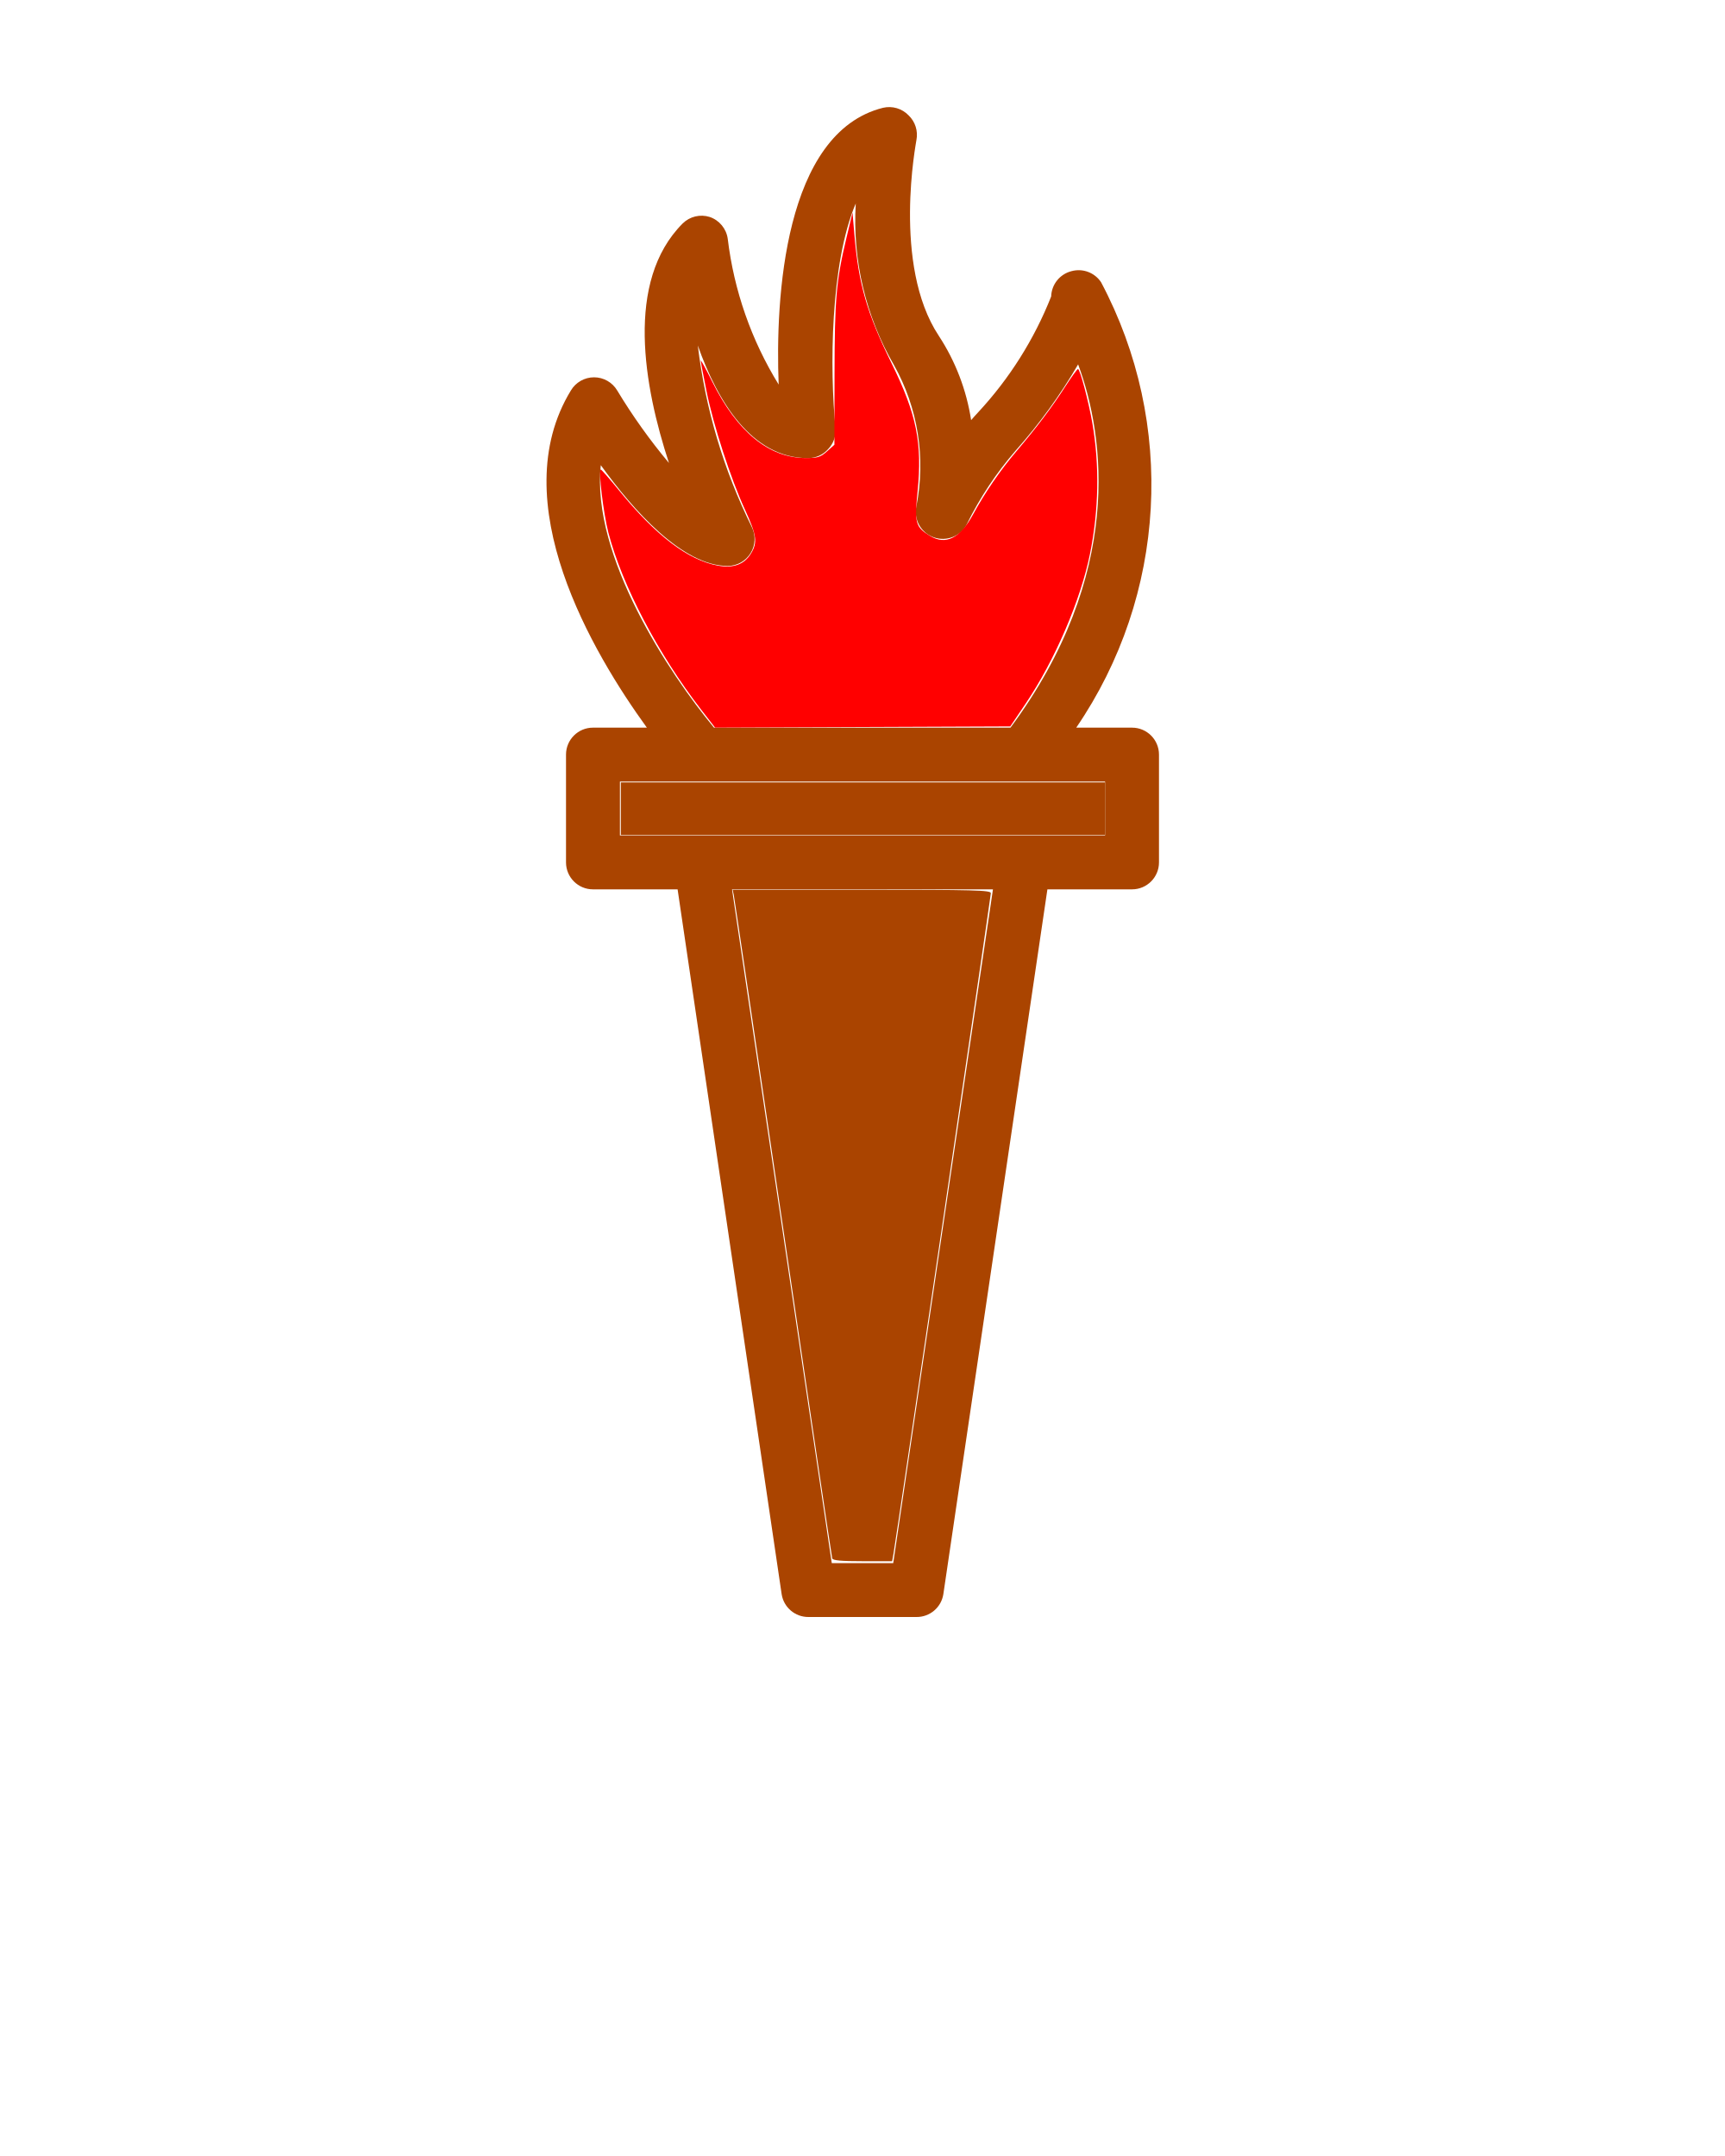
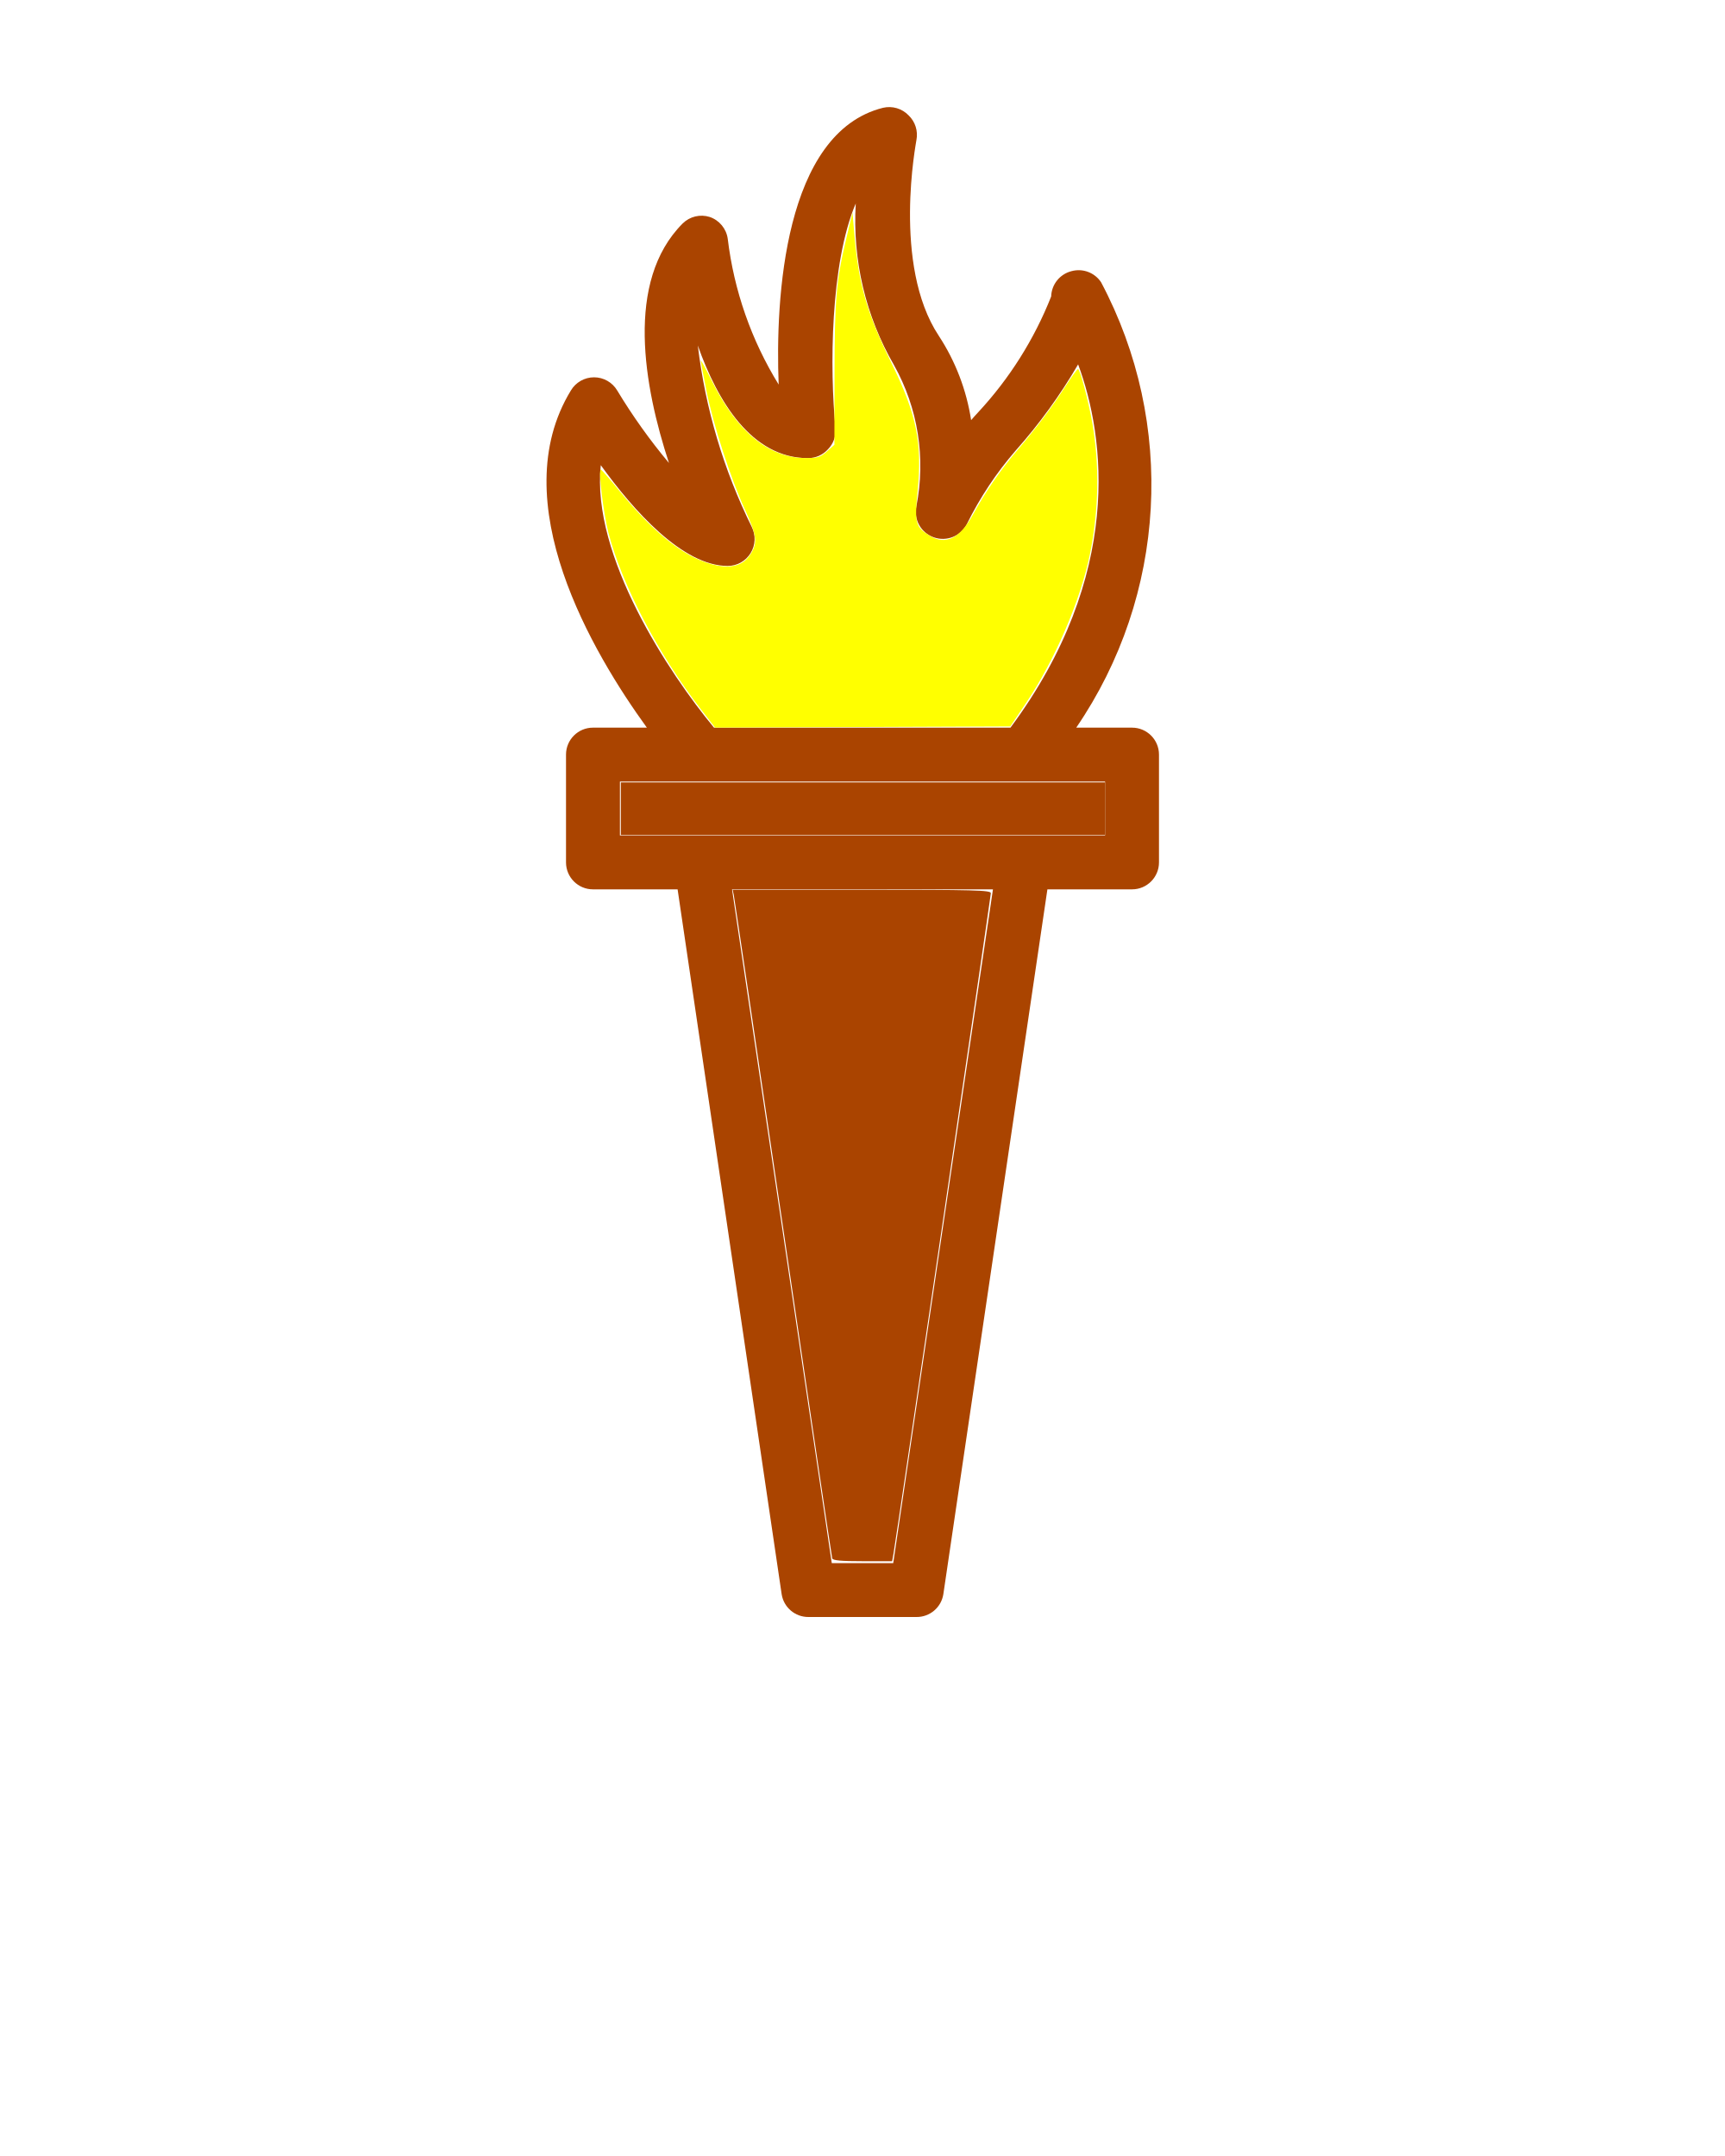
<svg xmlns="http://www.w3.org/2000/svg" viewBox="0 0 64 80" x="0px" y="0px" version="1.1" id="svg12">
  <defs id="defs16" />
  <g id="g6" style="fill:#aa4400">
    <path data-name="torch, play, sport, game," d="M42,27H39.93a16,16,0,0,0,.92-16.53,1,1,0,0,0-1.09-.41A1,1,0,0,0,39,11a13.73,13.73,0,0,1-2.71,4.3c-.09.09-.17.19-.26.29a7.89,7.89,0,0,0-1.2-3.13C33.09,9.83,34,5.24,34,5.2a1,1,0,0,0-.29-.92A1,1,0,0,0,32.76,4c-3.67.92-4,7.08-3.87,10.27A13.35,13.35,0,0,1,27,8.86a1,1,0,0,0-.67-.81,1,1,0,0,0-1,.24c-2.15,2.15-1.44,6.06-.51,8.89a21.48,21.48,0,0,1-1.92-2.69,1,1,0,0,0-1.72,0C18.66,18.62,22,24.24,24,27H22a1,1,0,0,0-1,1v4a1,1,0,0,0,1,1h3.14L29,59.15A1,1,0,0,0,30,60h4a1,1,0,0,0,1-.85L38.86,33H42a1,1,0,0,0,1-1V28A1,1,0,0,0,42,27ZM22.29,17.26C23.5,18.94,25.33,21,27,21a1,1,0,0,0,.89-1.45,20.77,20.77,0,0,1-2-6.73c.73,2.07,2,4.18,4.09,4.18a1,1,0,0,0,.74-.33A1,1,0,0,0,31,15.9c-.22-2.17-.2-6.13.75-8.35a10.68,10.68,0,0,0,1.42,6A7.66,7.66,0,0,1,34,18.78a1,1,0,0,0,.65,1.16,1,1,0,0,0,1.22-.49,12.77,12.77,0,0,1,1.82-2.74A19.74,19.74,0,0,0,40,13.52C41,16.21,41.69,21.34,37.49,27h-11C24.83,25,21.93,20.63,22.29,17.26ZM33.14,58H30.86l-3.7-25h9.68ZM41,31H23V29H41Z" id="path4" style="fill:#aa4400" />
  </g>
  <path style="fill:#aa4400;fill-opacity:1;stroke:none;stroke-width:0.085;stroke-opacity:1" d="M 30.876,57.824 C 30.858,57.766 30.039,52.246 29.055,45.557 28.071,38.869 27.248,33.311 27.224,33.206 l -0.042,-0.191 h 4.79 c 4.201,0 4.79,0.016 4.79,0.127 0,0.123 -3.513,23.956 -3.613,24.513 l -0.05,0.275 h -1.095 c -0.802,0 -1.104,-0.028 -1.128,-0.106 z" id="path814" />
  <path style="fill:#aa4400;fill-opacity:1;stroke:none;stroke-width:0.085;stroke-opacity:1" d="m 23.033,30.007 v -0.975 h 8.983 8.983 v 0.975 0.975 h -8.983 -8.983 z" id="path816" />
-   <path style="fill:#ff0000;fill-opacity:1;stroke:none;stroke-width:0.085;stroke-opacity:1" d="m 26.019,26.339 c -1.603,-2.073 -2.939,-4.621 -3.447,-6.574 -0.185,-0.714 -0.381,-2.343 -0.281,-2.343 0.024,0 0.331,0.353 0.683,0.784 1.369,1.677 2.554,2.578 3.66,2.782 0.573,0.106 0.981,-0.043 1.227,-0.447 0.251,-0.412 0.215,-0.677 -0.221,-1.628 -0.533,-1.162 -1.168,-3.118 -1.427,-4.398 -0.118,-0.581 -0.213,-1.089 -0.212,-1.13 7.44e-4,-0.041 0.191,0.307 0.422,0.773 0.93,1.874 2.112,2.839 3.477,2.839 0.437,0 0.541,-0.033 0.781,-0.247 l 0.277,-0.247 0.004,-2.613 c 0.004,-2.794 0.064,-3.487 0.444,-5.07 l 0.224,-0.932 0.068,0.805 c 0.157,1.859 0.463,2.92 1.381,4.787 0.928,1.887 1.146,2.962 0.964,4.762 -0.118,1.163 -0.075,1.317 0.458,1.641 0.584,0.356 1.114,0.095 1.596,-0.787 0.457,-0.836 1.008,-1.638 1.616,-2.353 0.747,-0.877 1.32,-1.637 1.811,-2.401 0.229,-0.356 0.441,-0.648 0.471,-0.649 0.074,-0.002 0.393,1.201 0.533,2.009 0.27,1.559 0.24,3.224 -0.089,4.854 -0.347,1.717 -1.304,3.945 -2.386,5.551 l -0.571,0.847 -5.476,0.022 -5.476,0.022 z" id="path818" />
+   <path style="fill:#ffff00;fill-opacity:1;stroke:none;stroke-width:0.085;stroke-opacity:1" d="m 26.019,26.339 c -1.603,-2.073 -2.939,-4.621 -3.447,-6.574 -0.185,-0.714 -0.381,-2.343 -0.281,-2.343 0.024,0 0.331,0.353 0.683,0.784 1.369,1.677 2.554,2.578 3.66,2.782 0.573,0.106 0.981,-0.043 1.227,-0.447 0.251,-0.412 0.215,-0.677 -0.221,-1.628 -0.533,-1.162 -1.168,-3.118 -1.427,-4.398 -0.118,-0.581 -0.213,-1.089 -0.212,-1.13 7.44e-4,-0.041 0.191,0.307 0.422,0.773 0.93,1.874 2.112,2.839 3.477,2.839 0.437,0 0.541,-0.033 0.781,-0.247 l 0.277,-0.247 0.004,-2.613 c 0.004,-2.794 0.064,-3.487 0.444,-5.07 l 0.224,-0.932 0.068,0.805 c 0.157,1.859 0.463,2.92 1.381,4.787 0.928,1.887 1.146,2.962 0.964,4.762 -0.118,1.163 -0.075,1.317 0.458,1.641 0.584,0.356 1.114,0.095 1.596,-0.787 0.457,-0.836 1.008,-1.638 1.616,-2.353 0.747,-0.877 1.32,-1.637 1.811,-2.401 0.229,-0.356 0.441,-0.648 0.471,-0.649 0.074,-0.002 0.393,1.201 0.533,2.009 0.27,1.559 0.24,3.224 -0.089,4.854 -0.347,1.717 -1.304,3.945 -2.386,5.551 l -0.571,0.847 -5.476,0.022 -5.476,0.022 z" id="path818" />
</svg>
